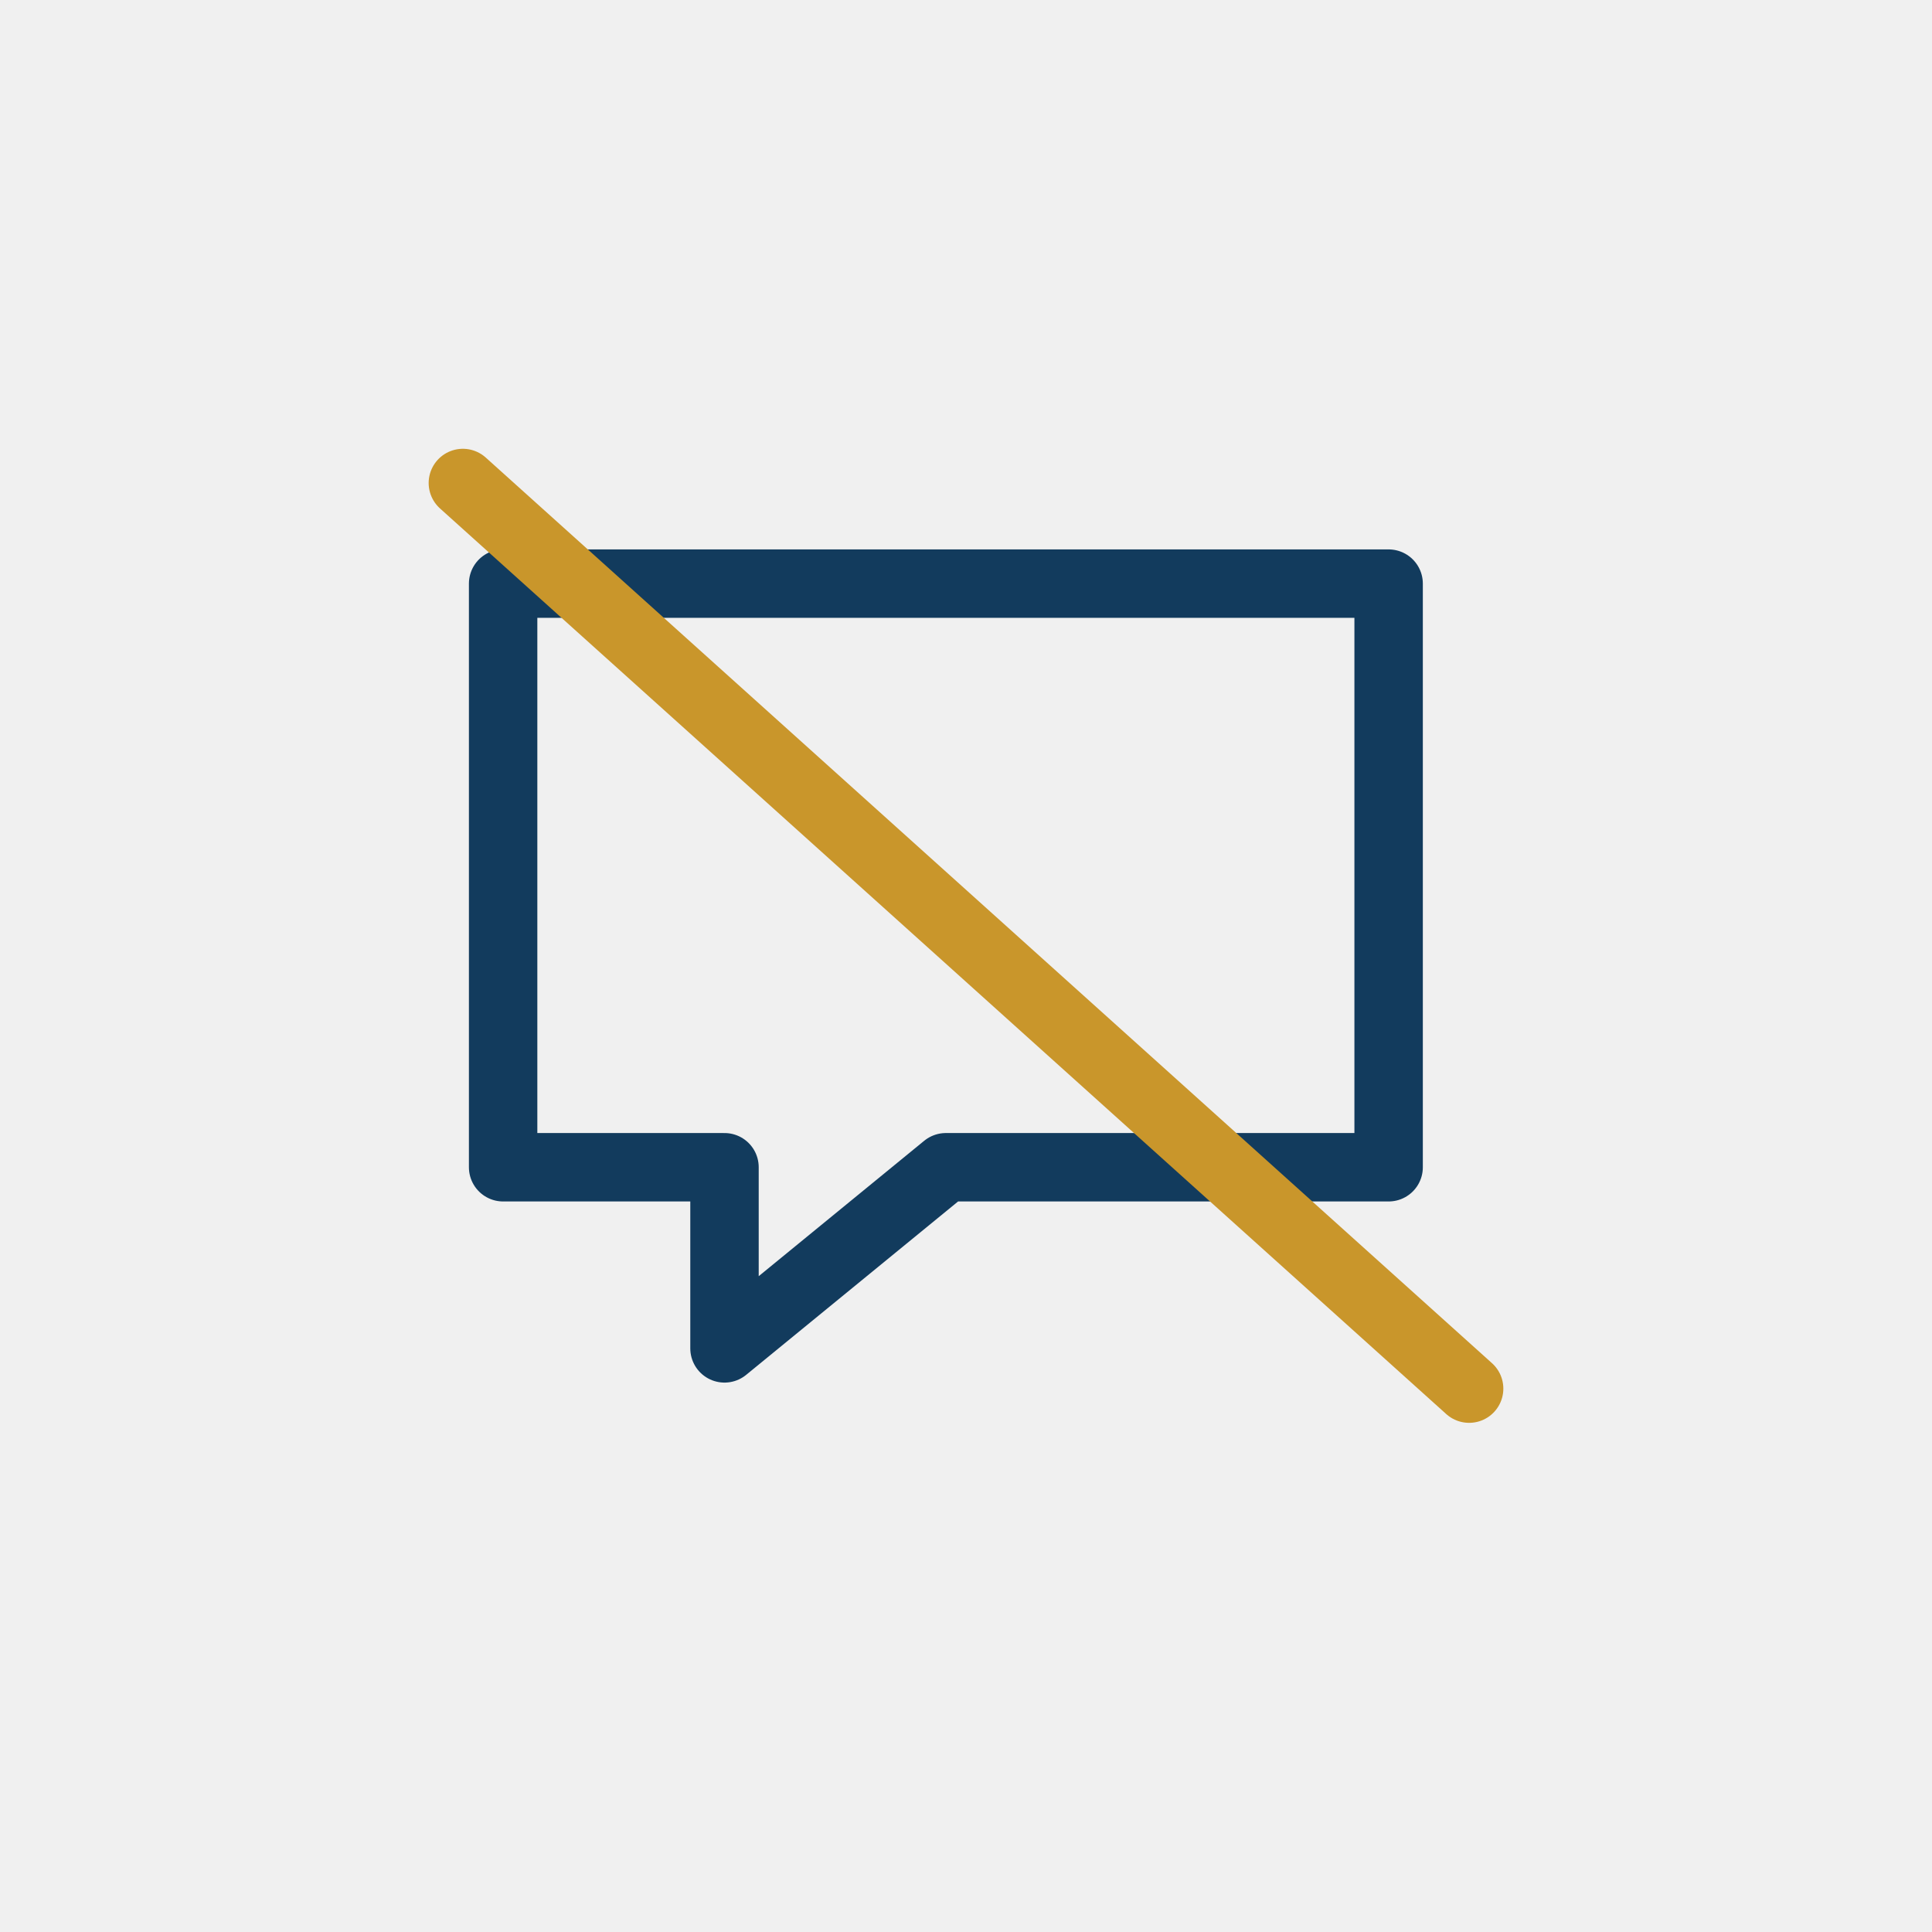
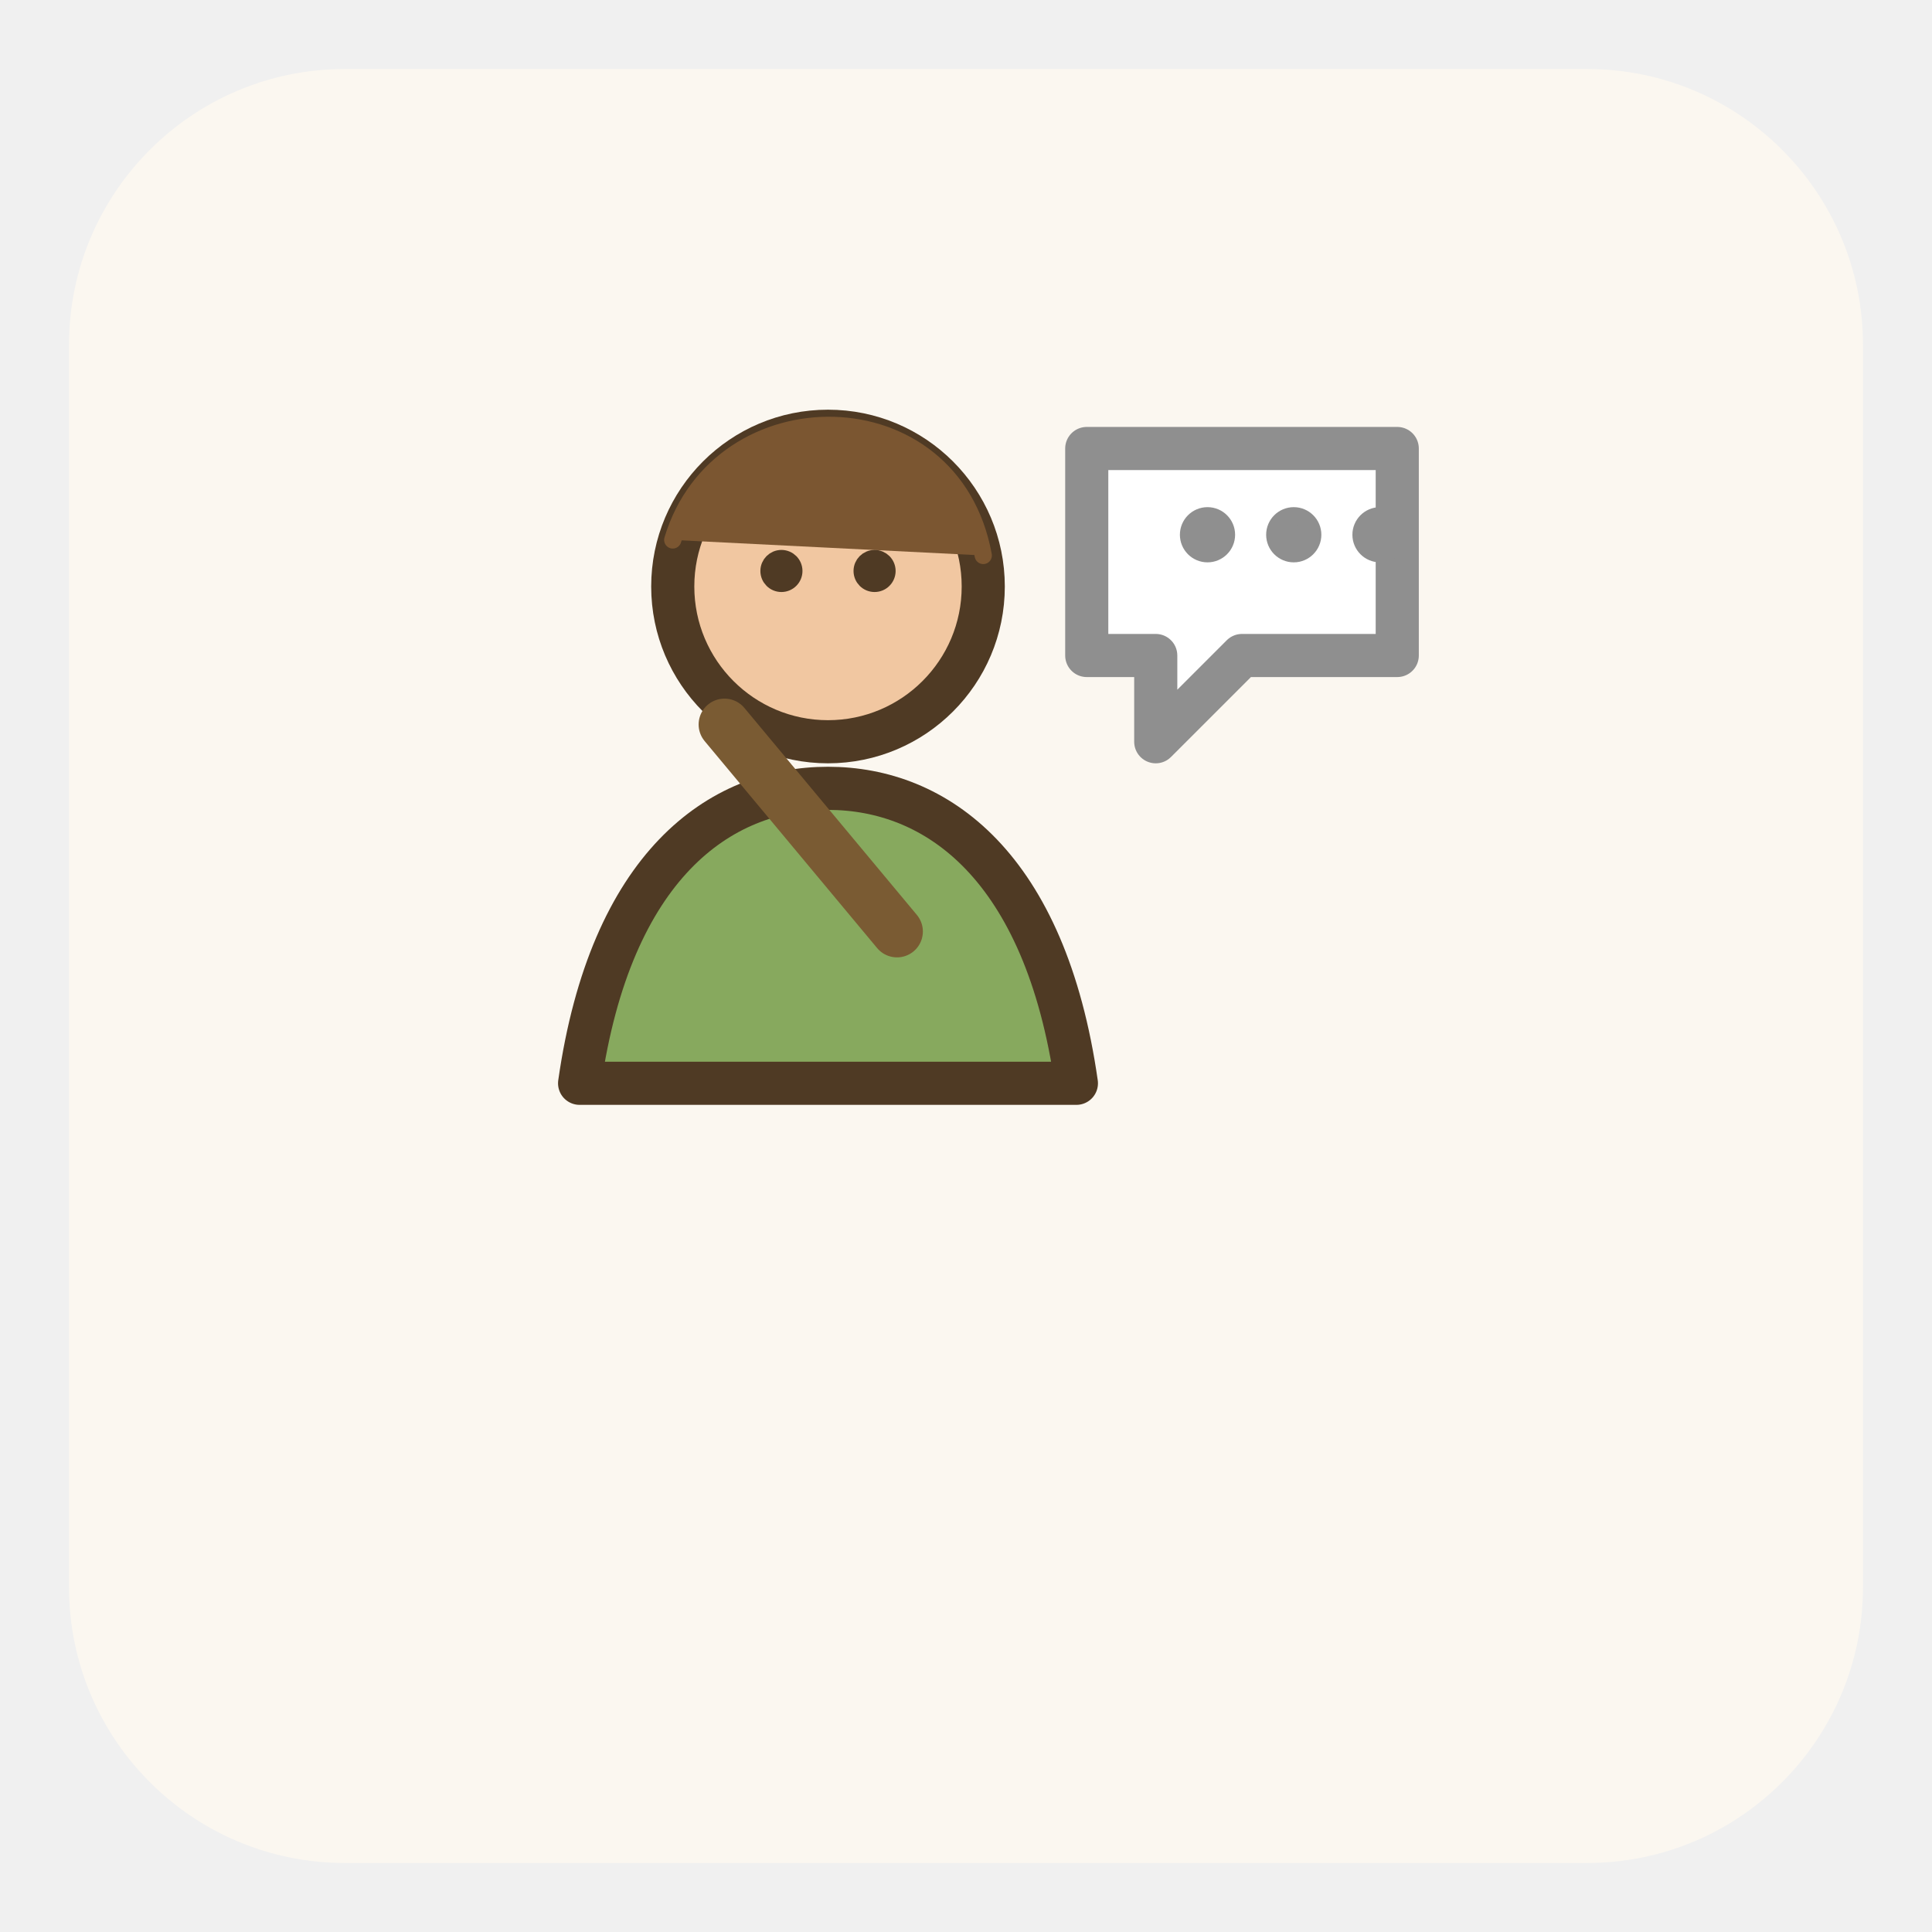
- <svg xmlns="http://www.w3.org/2000/svg" viewBox="0 0 96 96" role="img" aria-labelledby="t">
-   <g fill="none" stroke="#123B5D" stroke-width="3.4" stroke-linecap="round" stroke-linejoin="round">
-     <path d="M25 29 H69 V58 H47 L36 67 V58 H25 Z" stroke="#123B5D" />
-     <line x1="23" y1="24" x2="73" y2="69" stroke="#C9962B" />
-   </g>
+ <svg xmlns="http://www.w3.org/2000/svg" viewBox="0 0 112 112" role="img" aria-labelledby="title">
+   <rect x="4" y="4" width="104" height="104" rx="16" fill="#FBF7F0" />
+   <circle cx="48" cy="34" r="9.0" fill="#F1C7A1" stroke="#4F3A24" stroke-width="2.5" />
+   <path d="M 39.0 31.3 C 41.7 22.3 55.2 22.3 57.0 32.2" fill="#7B5631" stroke="#7B5631" stroke-width="1" stroke-linecap="round" stroke-linejoin="round" />
+   <circle cx="45.3" cy="33.1" r="0.72" fill="#4F3A24" stroke="#4F3A24" stroke-width="1" />
+   <circle cx="50.7" cy="33.1" r="0.72" fill="#4F3A24" stroke="#4F3A24" stroke-width="1" />
+   <path d="M 45.3 37.6 C 48 39.4 50.7 37.6" fill="none" stroke="#4F3A24" stroke-width="1.5" stroke-linecap="round" stroke-linejoin="round" />
+   <path d="M 33.6 62.8 C 35.4 50.2 41.7 45.7 48 45.7 C 54.3 45.7 60.6 50.2 62.4 62.8 Z" fill="#87A95E" stroke="#4F3A24" stroke-width="2.5" stroke-linecap="round" stroke-linejoin="round" />
+   <path d="M 63 26 H 81 V 38 H 72 L 67 43 V 38 H 63 Z" fill="white" stroke="#8F8F8F" stroke-width="2.5" stroke-linecap="round" stroke-linejoin="round" />
+   <circle cx="70" cy="31" r="1.1" fill="#8F8F8F" stroke="#8F8F8F" stroke-width="1" />
+   <circle cx="75" cy="31" r="1.1" fill="#8F8F8F" stroke="#8F8F8F" stroke-width="1" />
+   <circle cx="80" cy="31" r="1.1" fill="#8F8F8F" stroke="#8F8F8F" stroke-width="1" />
+   <line x1="42" y1="42" x2="52" y2="54" stroke="#7A5B33" stroke-width="3" stroke-linecap="round" />
</svg>
